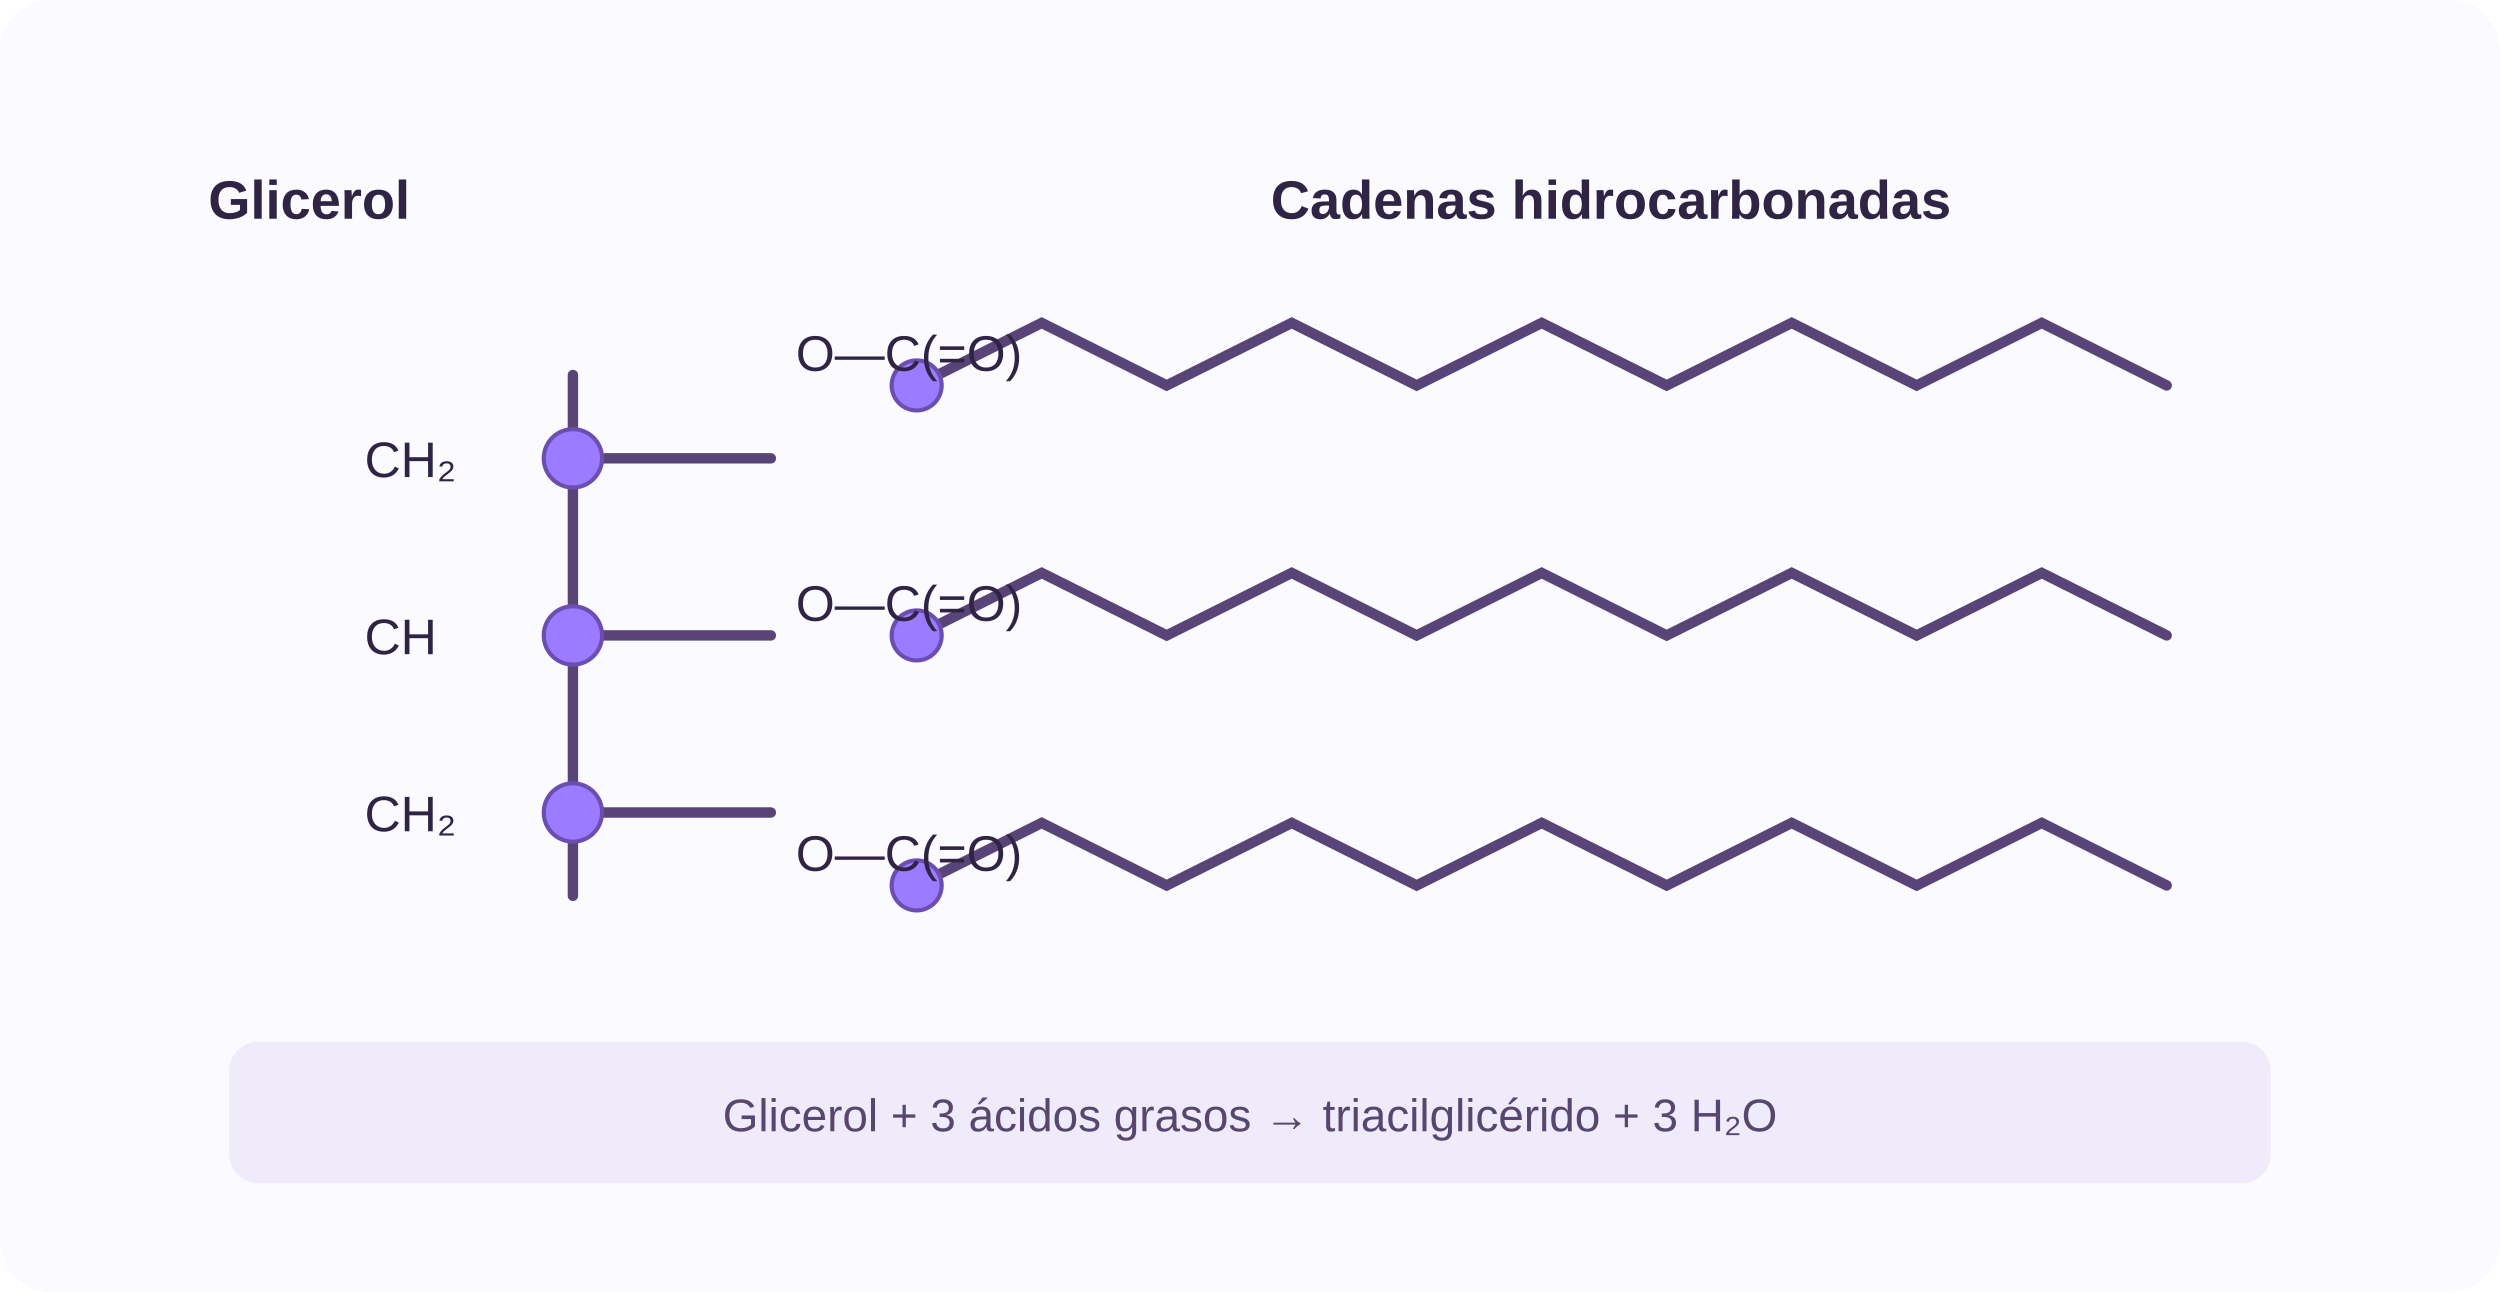
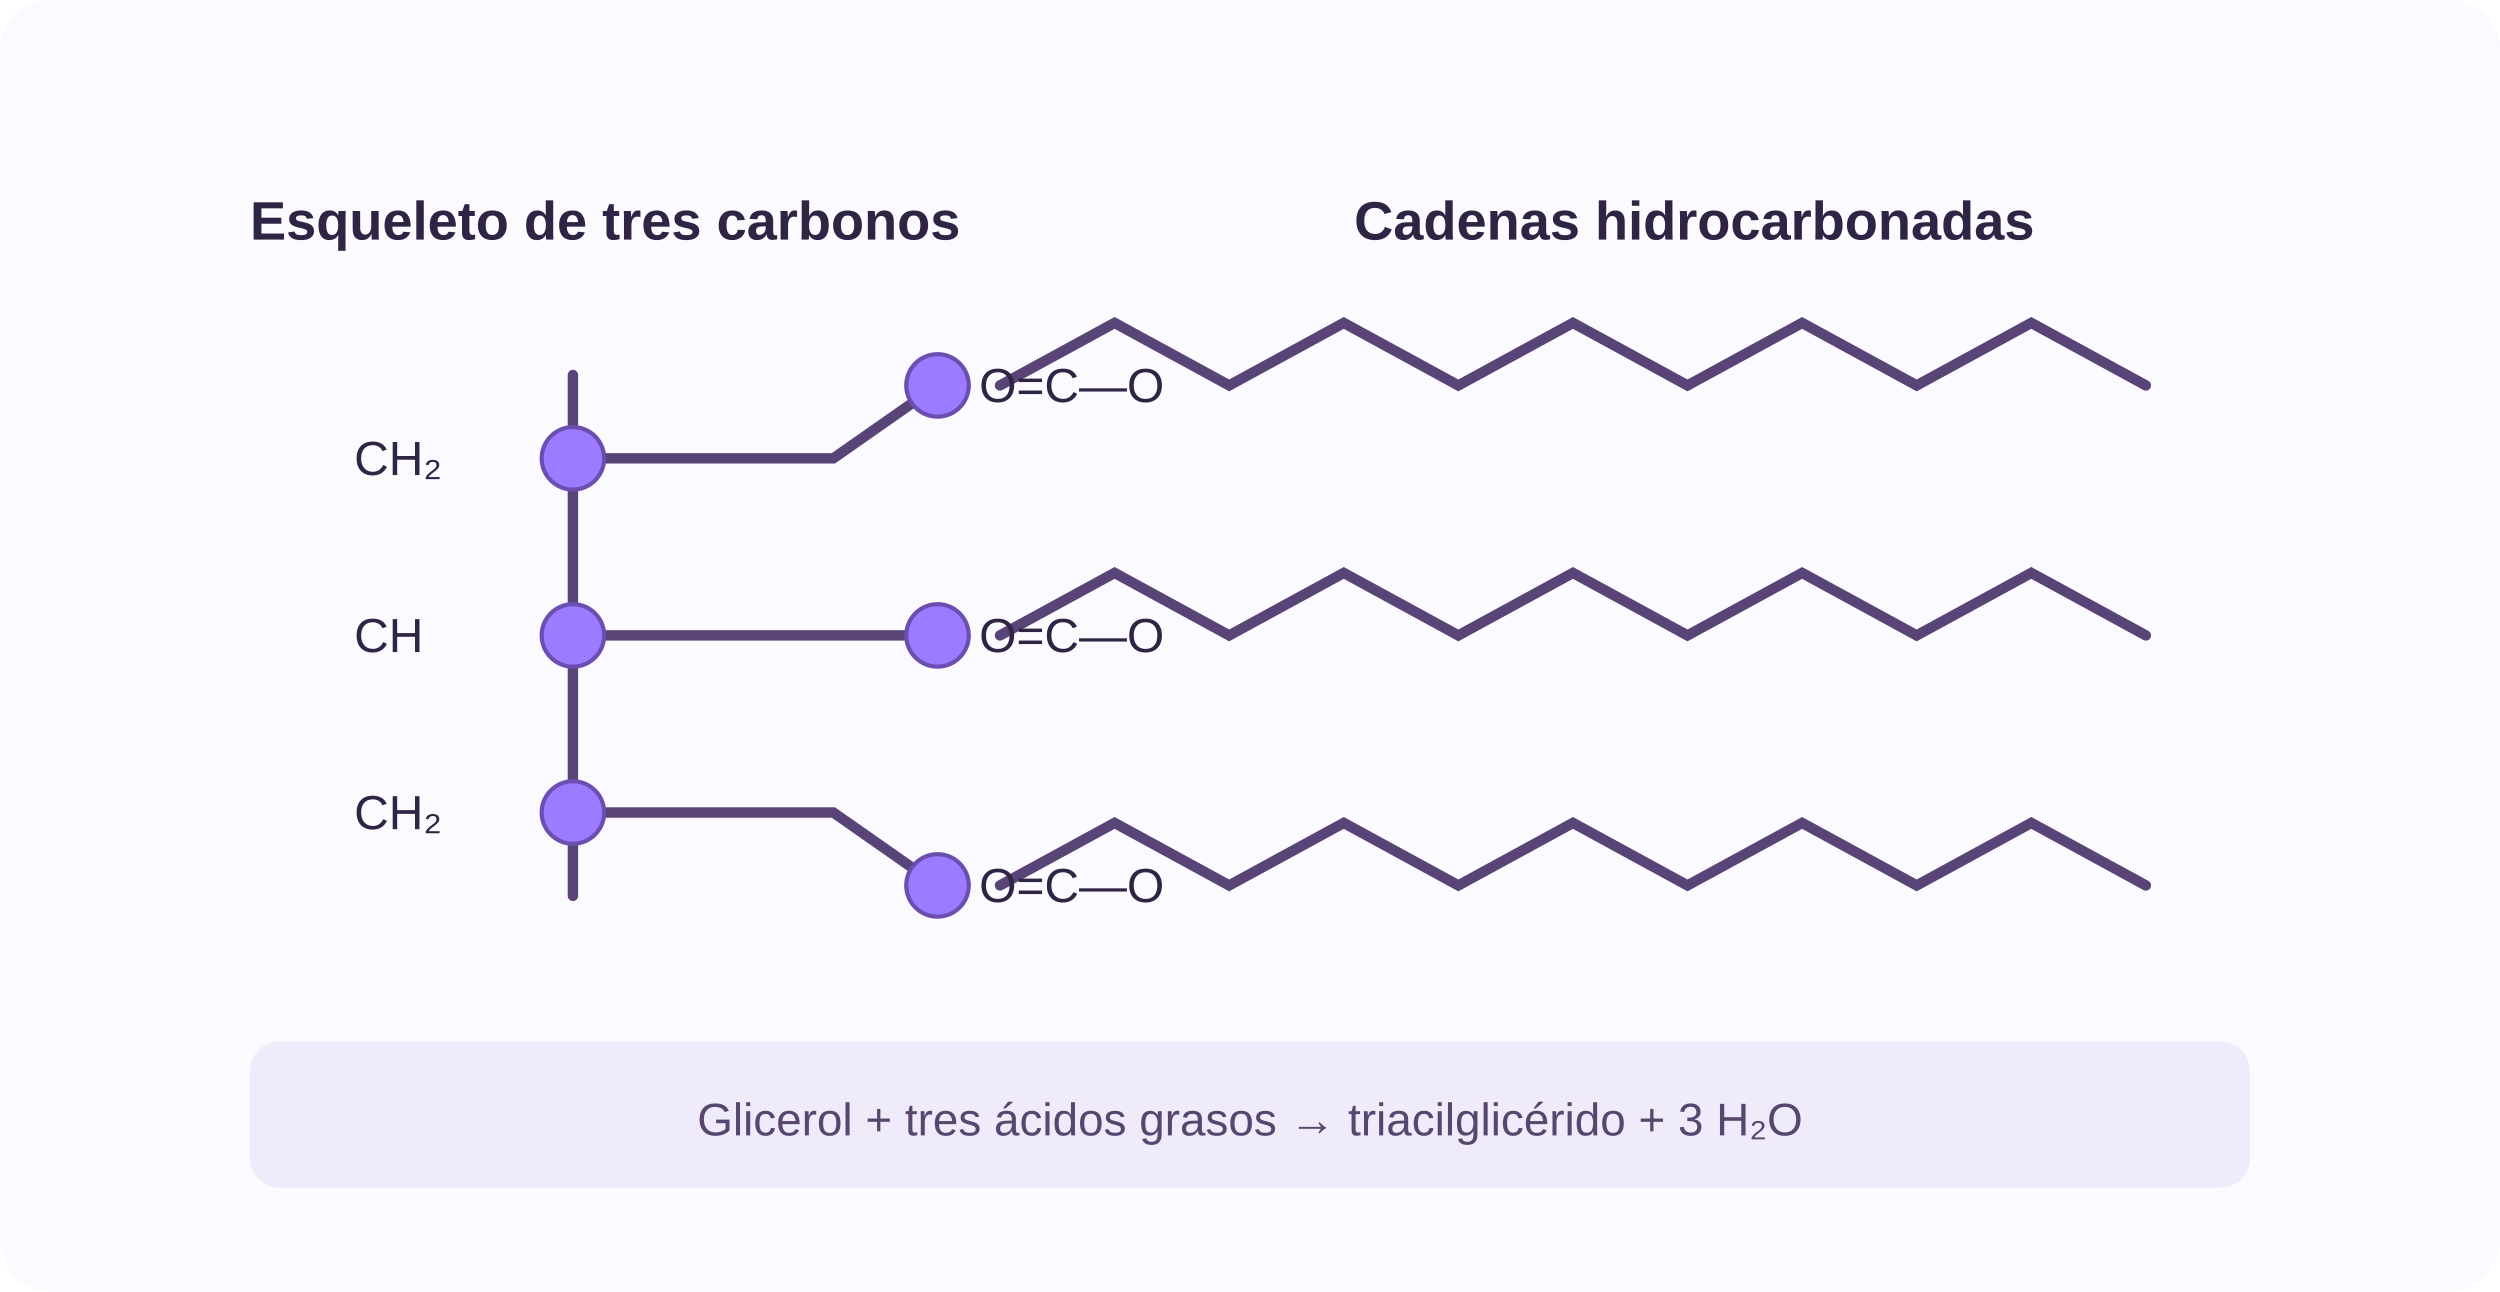
<svg xmlns="http://www.w3.org/2000/svg" viewBox="0 0 1200 620" role="img" aria-labelledby="t d">
  <rect width="1200" height="620" rx="24" fill="#fbfaff" />
  <g font-family="Arial" fill="#302445">
-     <text x="100" y="105" font-size="26" font-weight="700">Glicerol</text>
-     <text x="610" y="105" font-size="26" font-weight="700">Cadenas hidrocarbonadas</text>
+     <text x="120" y="115" font-size="26" font-weight="700">Esqueleto de tres carbonos</text>
+     <text x="650" y="115" font-size="26" font-weight="700">Cadenas hidrocarbonadas</text>
  </g>
  <g stroke="#594477" stroke-width="5" fill="none" stroke-linecap="round">
    <path d="M275 180V430" />
-     <path d="M275 220H370M275 305H370M275 390H370" />
-     <path d="M440 185L500 155L560 185L620 155L680 185L740 155L800 185L860 155L920 185L980 155L1040 185" />
-     <path d="M440 305L500 275L560 305L620 275L680 305L740 275L800 305L860 275L920 305L980 275L1040 305" />
-     <path d="M440 425L500 395L560 425L620 395L680 425L740 395L800 425L860 395L920 425L980 395L1040 425" />
+     <path d="M275 220H400L450 185" />
+     <path d="M275 305H400L450 305" />
+     <path d="M275 390H400L450 425" />
+     <path d="M480 185L535 155L590 185L645 155L700 185L755 155L810 185L865 155L920 185L975 155L1030 185" />
+     <path d="M480 305L535 275L590 305L645 275L700 305L755 275L810 305L865 275L920 305L975 275L1030 305" />
+     <path d="M480 425L535 395L590 425L645 395L700 425L755 395L810 425L865 395L920 425L975 395L1030 425" />
  </g>
  <g fill="#9b7bff" stroke="#6c4db0" stroke-width="2">
-     <circle cx="275" cy="220" r="14" />
-     <circle cx="275" cy="305" r="14" />
-     <circle cx="275" cy="390" r="14" />
-     <circle cx="440" cy="185" r="12" />
-     <circle cx="440" cy="305" r="12" />
-     <circle cx="440" cy="425" r="12" />
+     <circle cx="275" cy="220" r="15" />
+     <circle cx="275" cy="305" r="15" />
+     <circle cx="275" cy="390" r="15" />
+     <circle cx="450" cy="185" r="15" />
+     <circle cx="450" cy="305" r="15" />
+     <circle cx="450" cy="425" r="15" />
  </g>
-   <g font-family="Arial" font-size="24" fill="#302445">
-     <text x="175" y="229">CH₂</text>
-     <text x="175" y="314">CH</text>
-     <text x="175" y="399">CH₂</text>
-     <text x="382" y="178">O—C(=O)</text>
-     <text x="382" y="298">O—C(=O)</text>
-     <text x="382" y="418">O—C(=O)</text>
+   <g font-family="Arial" font-size="23" fill="#302445">
+     <text x="170" y="228">CH₂</text>
+     <text x="170" y="313">CH</text>
+     <text x="170" y="398">CH₂</text>
+     <text x="470" y="193">O=C—O</text>
+     <text x="470" y="313">O=C—O</text>
+     <text x="470" y="433">O=C—O</text>
  </g>
-   <rect x="110" y="500" width="980" height="68" rx="14" fill="#f0ebfa" />
-   <text x="600" y="543" font-family="Arial" font-size="22" fill="#57466e" text-anchor="middle">Glicerol + 3 ácidos grasos → triacilglicérido + 3 H₂O</text>
+   <rect x="120" y="500" width="960" height="70" rx="14" fill="#f0ebfa" />
+   <text x="600" y="545" font-family="Arial" font-size="22" fill="#57466e" text-anchor="middle">Glicerol + tres ácidos grasos → triacilglicérido + 3 H₂O</text>
</svg>
